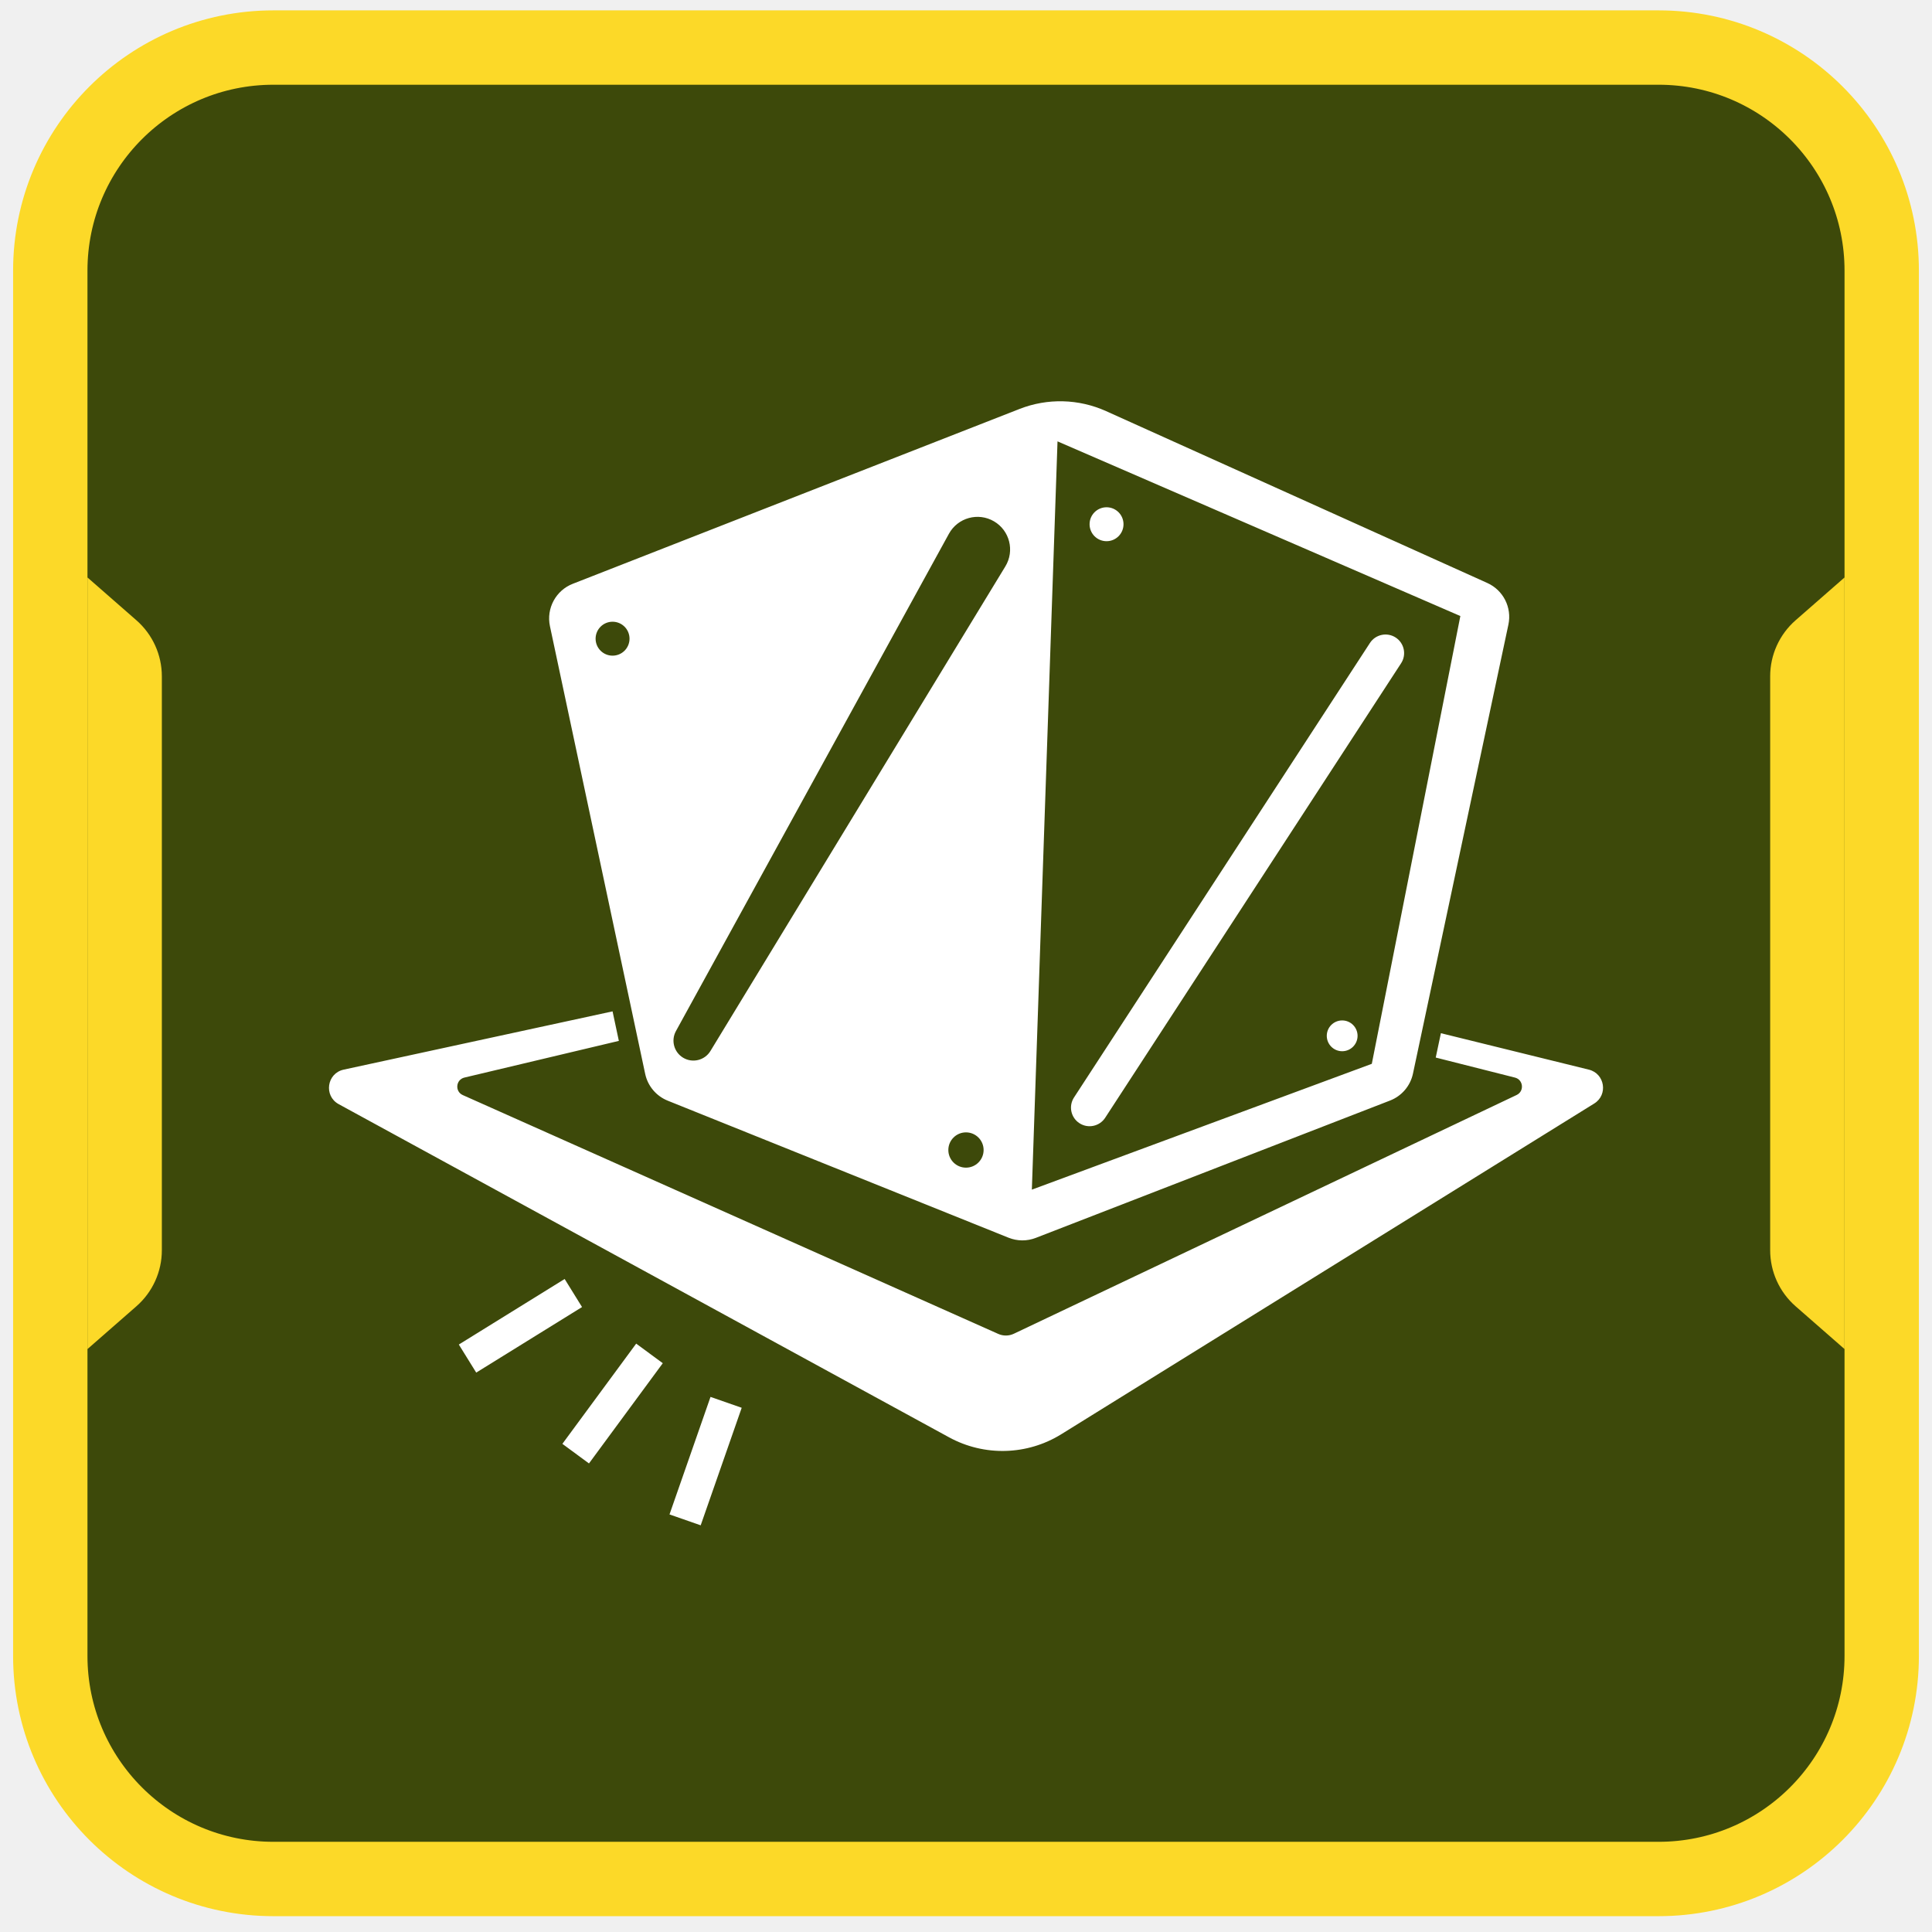
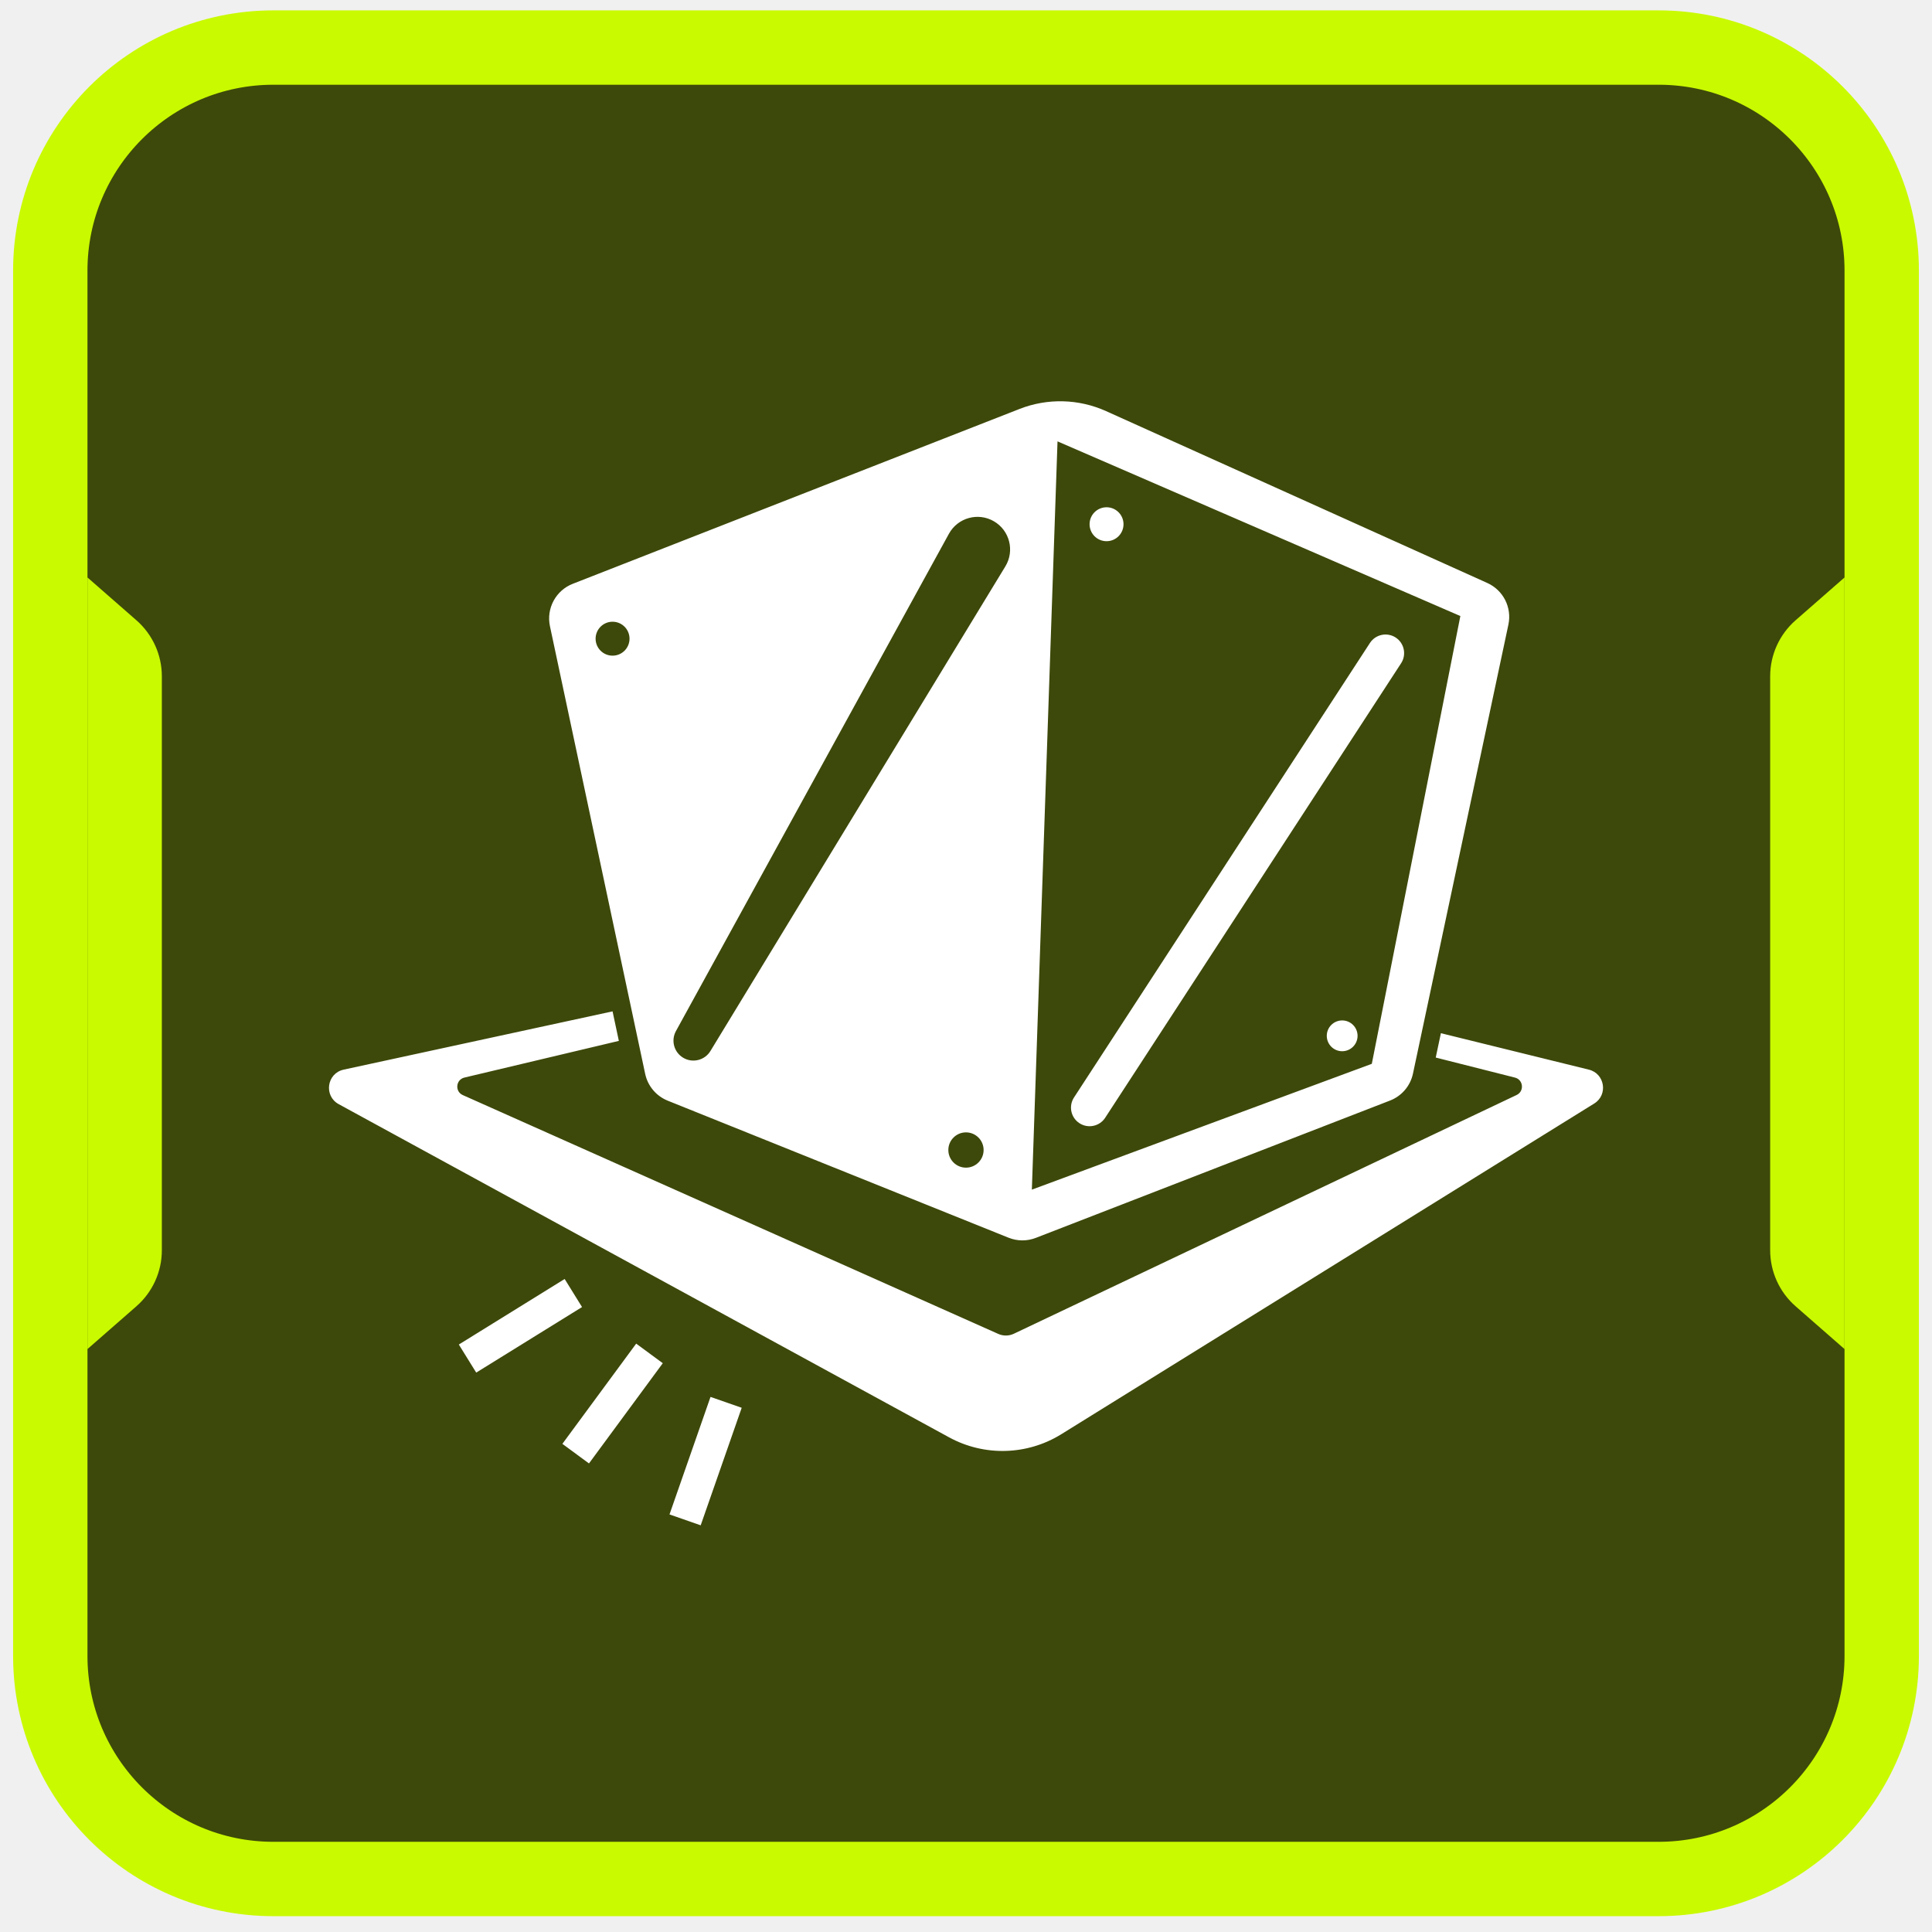
<svg xmlns="http://www.w3.org/2000/svg" width="114" height="114" viewBox="0 0 114 114" fill="none">
-   <rect x="2.967" y="2.806" width="108.066" height="108.066" rx="13.165" fill="#3D490A" stroke="#fcd928" stroke-width="4.388" />
-   <path d="M5.161 34.074L8.051 36.602C9.003 37.436 9.55 38.64 9.55 39.905V73.773C9.55 75.038 9.003 76.242 8.051 77.076L5.161 79.604V34.074Z" fill="#fcd928" />
-   <path d="M108.839 79.604L105.949 77.076C104.997 76.242 104.451 75.038 104.451 73.773L104.451 39.905C104.451 38.64 104.997 37.436 105.949 36.602L108.839 34.074L108.839 79.604Z" fill="#fcd928" />
+   <rect x="2.967" y="2.806" width="108.066" height="108.066" rx="13.165" fill="#3D490A" stroke="#c9fa00" stroke-width="4.388" />
+   <path d="M5.161 34.074L8.051 36.602C9.003 37.436 9.55 38.64 9.55 39.905V73.773C9.55 75.038 9.003 76.242 8.051 77.076L5.161 79.604V34.074Z" fill="#c9fa00" />
+   <path d="M108.839 79.604L105.949 77.076C104.997 76.242 104.451 75.038 104.451 73.773L104.451 39.905C104.451 38.64 104.997 37.436 105.949 36.602L108.839 34.074L108.839 79.604Z" fill="#c9fa00" />
  <path fill-rule="evenodd" clip-rule="evenodd" d="M32.45 36.948C32.227 35.897 32.797 34.839 33.797 34.448L60.161 24.13C61.811 23.484 63.651 23.531 65.266 24.259L87.761 34.4C88.702 34.824 89.22 35.847 89.005 36.856L83.374 63.349C83.221 64.073 82.712 64.671 82.021 64.939L61.121 73.042C60.602 73.244 60.026 73.24 59.509 73.032L39.398 64.946C38.72 64.673 38.222 64.081 38.07 63.367L32.45 36.948ZM62.4 26.043L86.17 36.35L80.945 62.772L60.886 70.196L62.4 26.043ZM55.992 31.496L39.885 60.839C39.581 61.392 39.768 62.085 40.307 62.411C40.862 62.746 41.583 62.569 41.92 62.016L59.322 33.421C59.881 32.503 59.579 31.305 58.652 30.762C57.717 30.214 56.514 30.546 55.992 31.496ZM36.145 38.688C36.698 38.688 37.146 38.24 37.146 37.687C37.146 37.135 36.698 36.686 36.145 36.686C35.592 36.686 35.144 37.135 35.144 37.687C35.144 38.24 35.592 38.688 36.145 38.688ZM56.999 68.899C57.573 68.899 58.039 68.433 58.039 67.858C58.039 67.283 57.573 66.817 56.999 66.817C56.424 66.817 55.958 67.283 55.958 67.858C55.958 68.433 56.424 68.899 56.999 68.899ZM65.293 31.934C65.846 31.934 66.294 31.486 66.294 30.933C66.294 30.38 65.846 29.932 65.293 29.932C64.74 29.932 64.292 30.38 64.292 30.933C64.292 31.486 64.74 31.934 65.293 31.934ZM82.674 39.136C83.004 38.629 82.861 37.949 82.353 37.618C81.845 37.288 81.166 37.431 80.835 37.939L63.373 64.758C63.042 65.266 63.186 65.946 63.694 66.276C64.201 66.607 64.881 66.463 65.212 65.956L82.674 39.136ZM20.277 63.116L36.145 59.677L36.516 61.419L27.405 63.583C26.894 63.704 26.829 64.404 27.308 64.617L58.906 78.71C59.198 78.84 59.533 78.836 59.823 78.699L89.491 64.611C89.955 64.39 89.888 63.709 89.39 63.584L84.717 62.402L85.022 60.965L93.754 63.116C94.697 63.349 94.896 64.602 94.07 65.114L62.626 84.626C60.612 85.876 58.082 85.947 56.001 84.811L19.984 65.151C19.092 64.664 19.284 63.331 20.277 63.116ZM41.345 90.003L39.505 89.361L41.925 82.426L43.765 83.068L41.345 90.003ZM33.184 85.196L34.753 86.352L39.108 80.438L37.539 79.282L33.184 85.196ZM28.1 80.992L27.074 79.336L33.318 75.468L34.344 77.124L28.1 80.992ZM80.105 61.12C80.105 61.622 79.698 62.029 79.197 62.029C78.695 62.029 78.288 61.622 78.288 61.12C78.288 60.619 78.695 60.212 79.197 60.212C79.698 60.212 80.105 60.619 80.105 61.12Z" fill="white" />
</svg>
